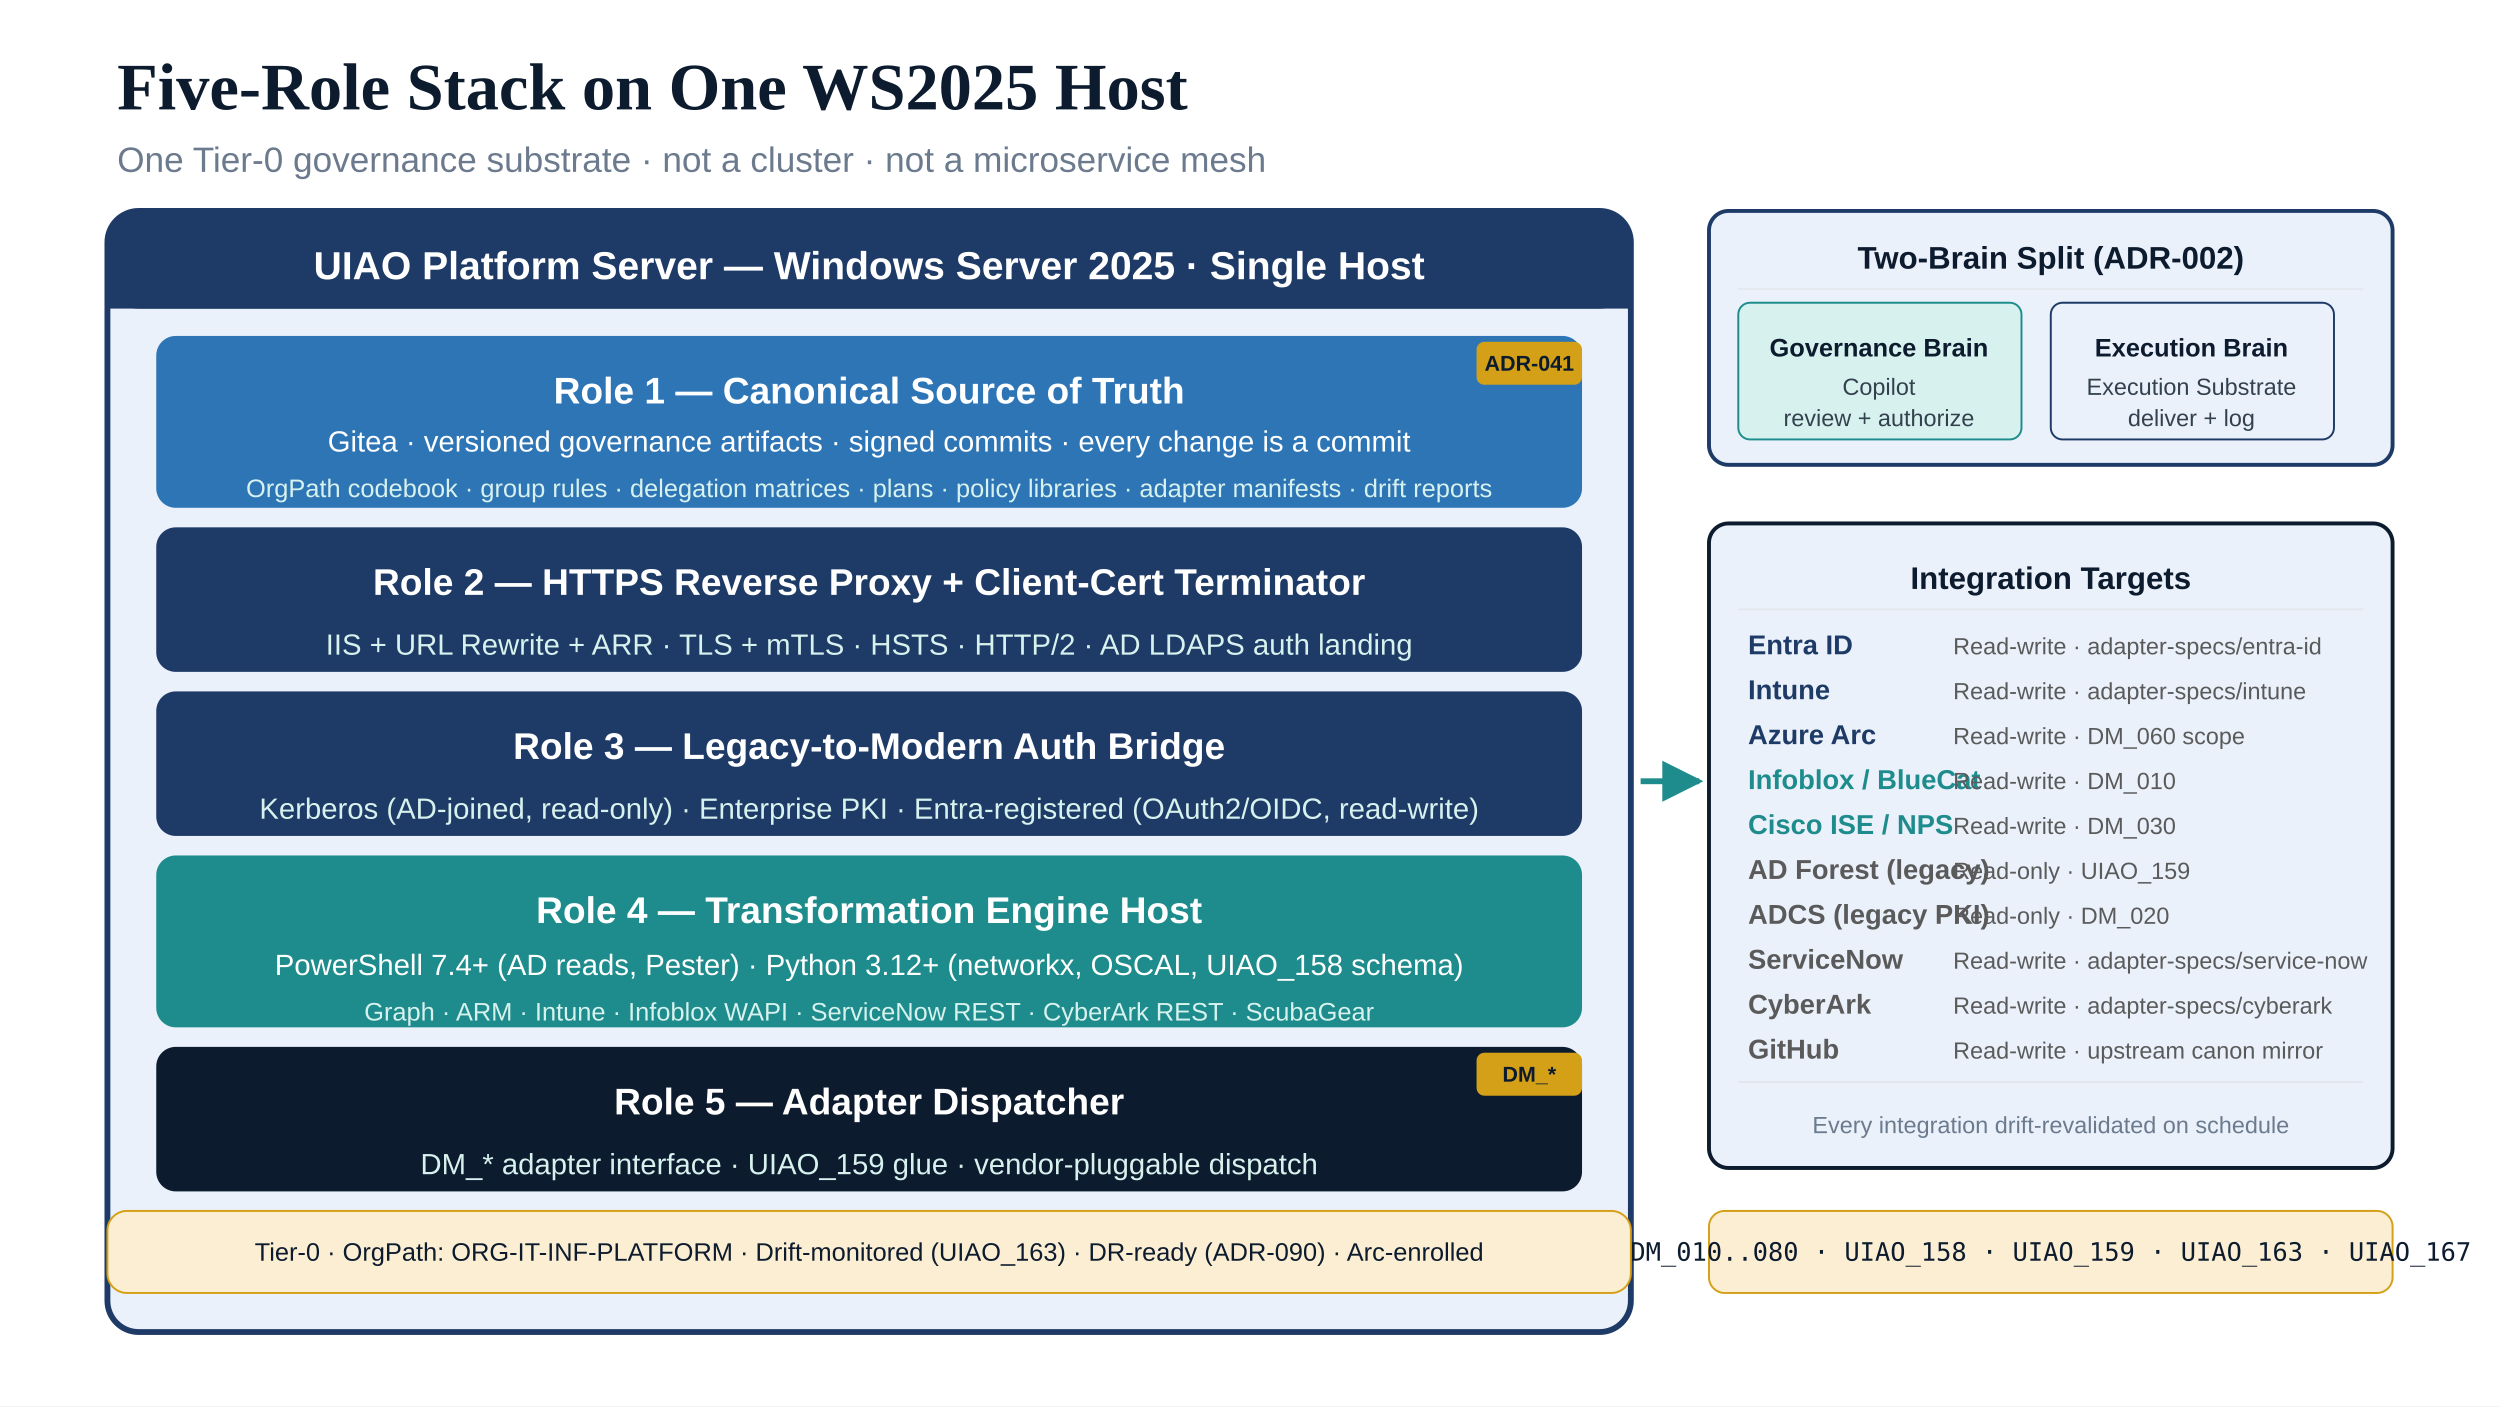
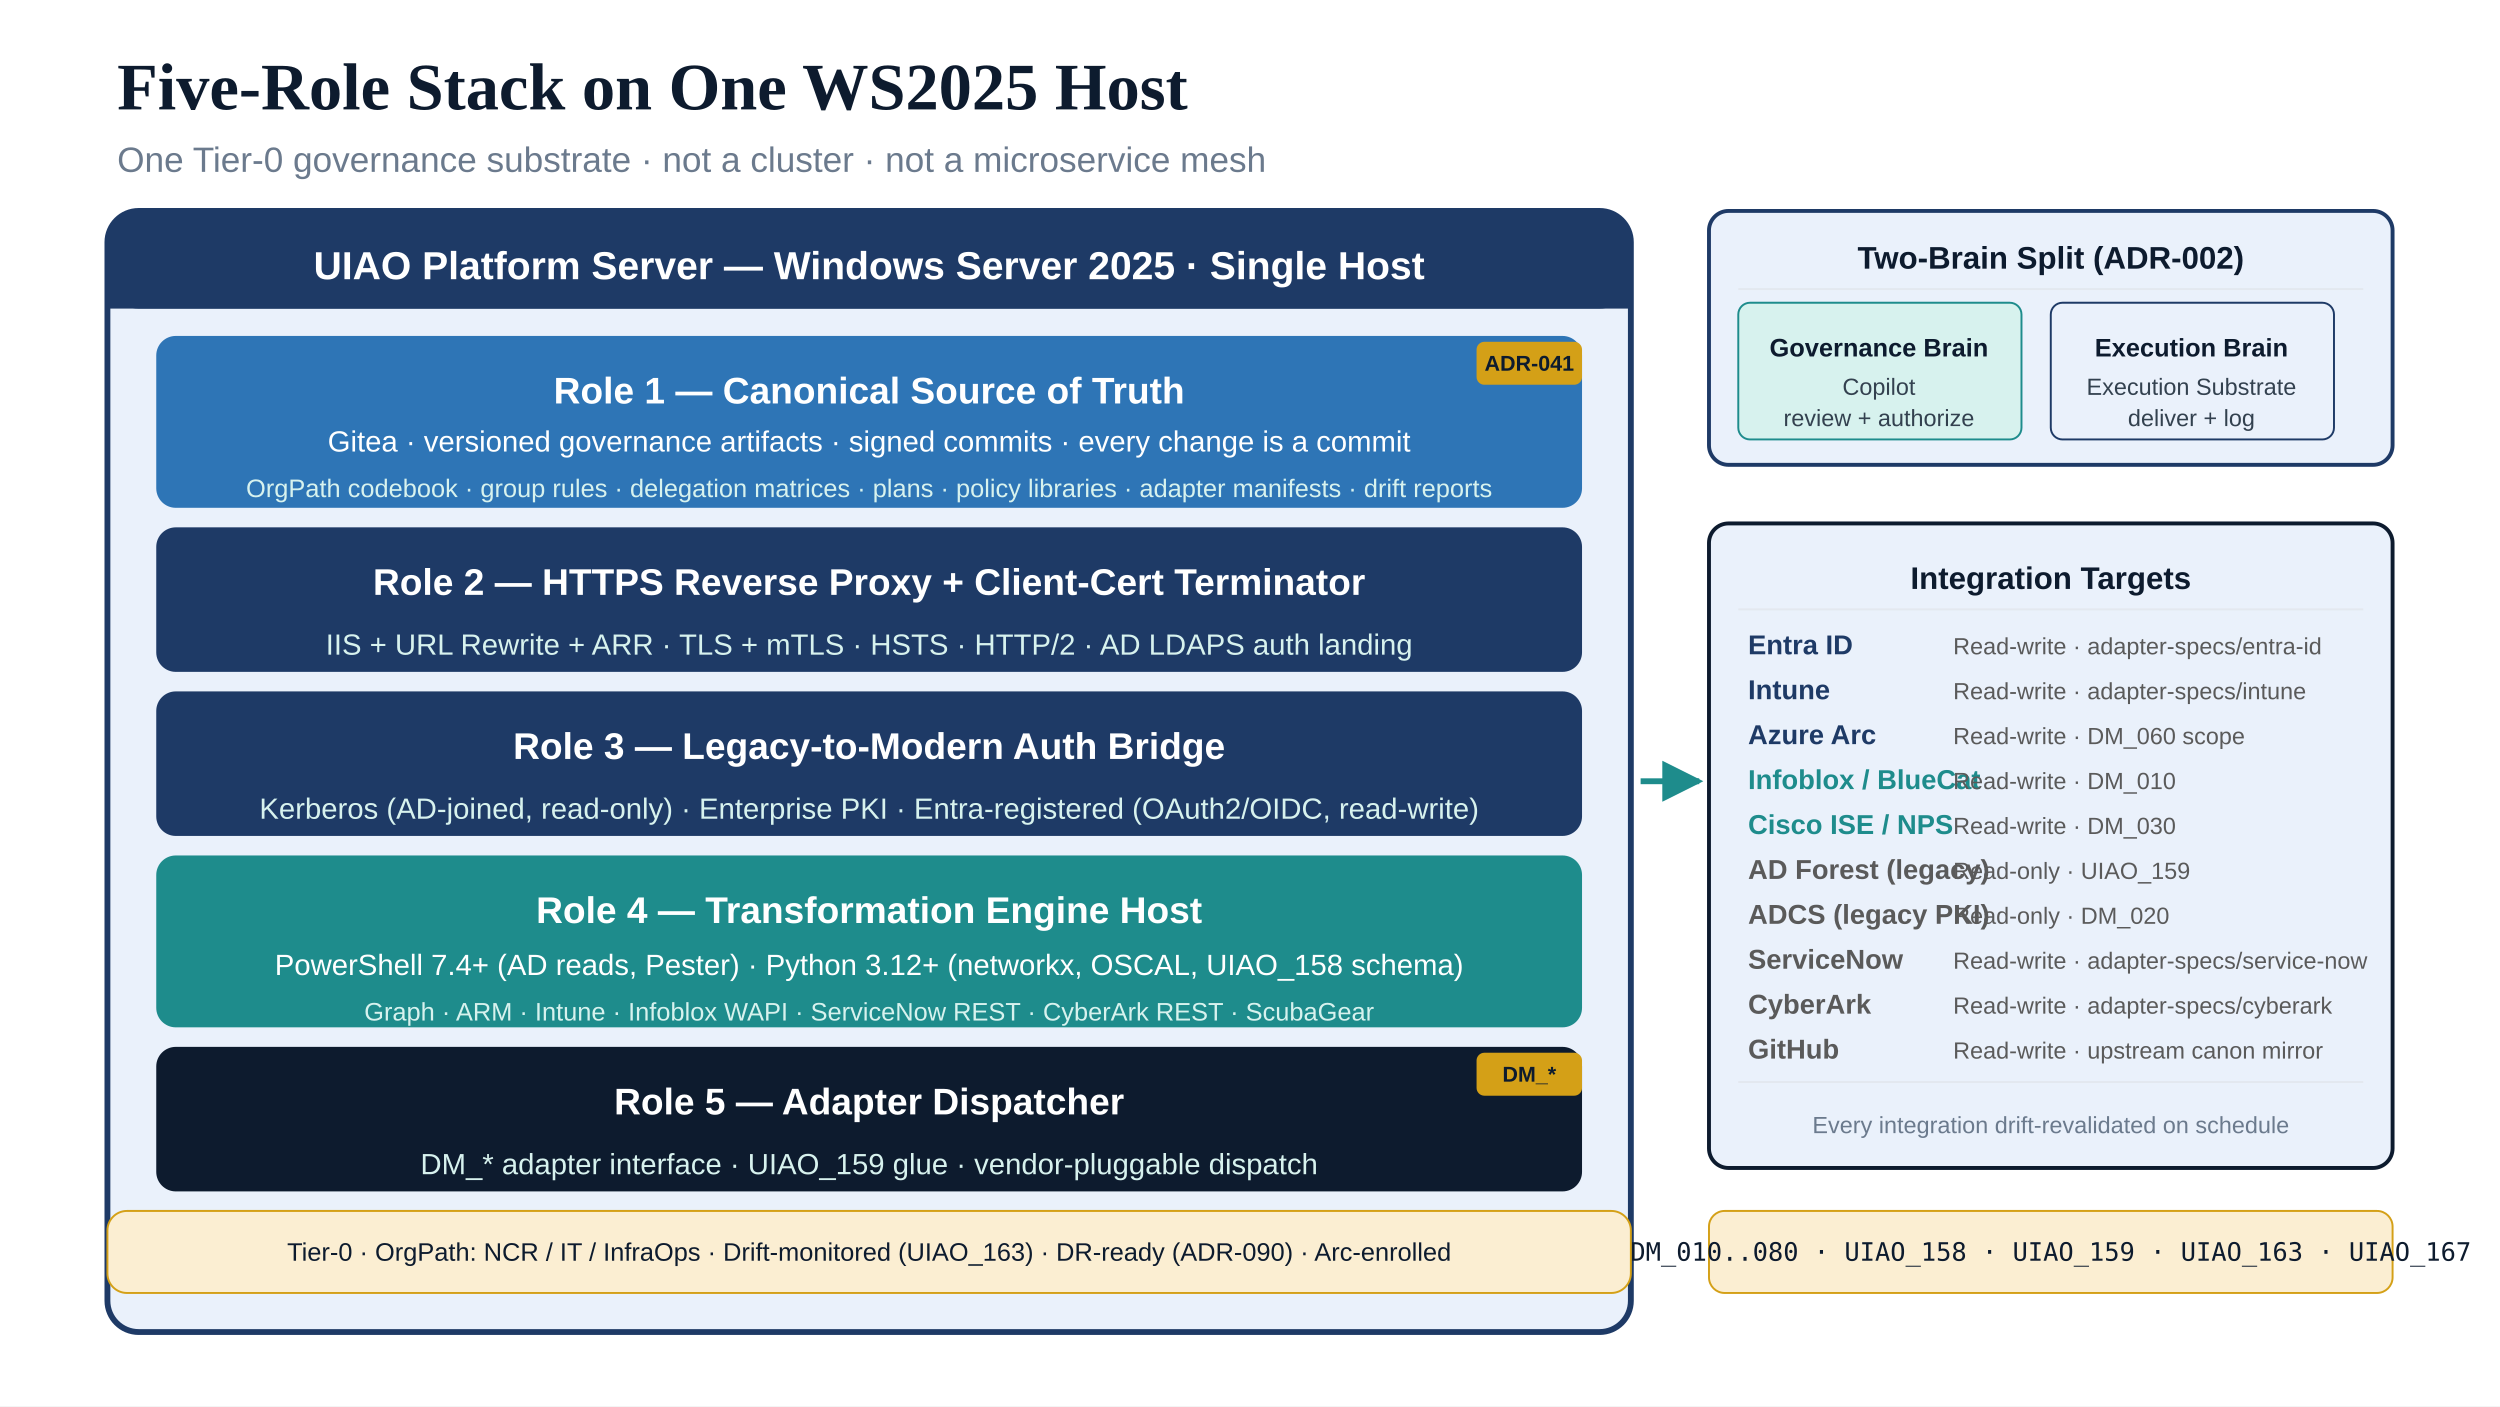
<svg xmlns="http://www.w3.org/2000/svg" viewBox="0 0 1280 720" font-family="Arial, Helvetica, sans-serif">
  <rect x="0" y="0" width="1280" height="720" fill="#FFFFFF" />
  <defs>
    <marker id="arrow-teal" viewBox="0 0 10 10" refX="9" refY="5" markerWidth="7" markerHeight="7" orient="auto-start-reverse">
      <path d="M0,0 L10,5 L0,10 z" fill="#1E8C8C" />
    </marker>
    <marker id="arrow-amber" viewBox="0 0 10 10" refX="9" refY="5" markerWidth="7" markerHeight="7" orient="auto-start-reverse">
      <path d="M0,0 L10,5 L0,10 z" fill="#D4A017" />
    </marker>
    <marker id="arrow-navy" viewBox="0 0 10 10" refX="9" refY="5" markerWidth="7" markerHeight="7" orient="auto-start-reverse">
      <path d="M0,0 L10,5 L0,10 z" fill="#1E3A66" />
    </marker>
  </defs>
  <text x="60" y="56" font-family="Georgia, 'Times New Roman', serif" font-weight="bold" font-size="34" fill="#0D1B2E">Five-Role Stack on One WS2025 Host</text>
  <text x="60" y="88" font-size="18" fill="#6B7A8D">One Tier-0 governance substrate · not a cluster · not a microservice mesh</text>
  <rect x="55" y="108" width="780" height="574" rx="16" fill="#EAF1FB" stroke="#1E3A66" stroke-width="3" />
  <rect x="55" y="108" width="780" height="50" rx="16" fill="#1E3A66" />
  <rect x="55" y="138" width="780" height="20" fill="#1E3A66" />
  <text x="445" y="136" text-anchor="middle" dominant-baseline="central" font-size="20" font-weight="bold" fill="#FFFFFF">UIAO Platform Server — Windows Server 2025  ·  Single Host</text>
  <rect x="80" y="172" width="730" height="88" rx="10" fill="#2E75B6" />
  <rect x="756" y="175" width="54" height="22" rx="4" fill="#D4A017" />
  <text x="783" y="186" text-anchor="middle" dominant-baseline="central" font-size="11" font-weight="bold" fill="#0D1B2E">ADR-041</text>
  <text x="445" y="200" text-anchor="middle" dominant-baseline="central" font-size="19" font-weight="bold" fill="#FFFFFF">Role 1 — Canonical Source of Truth</text>
  <text x="445" y="226" text-anchor="middle" dominant-baseline="central" font-size="15" fill="#FFFFFF">Gitea · versioned governance artifacts · signed commits · every change is a commit</text>
  <text x="445" y="250" text-anchor="middle" dominant-baseline="central" font-size="13" fill="#D7F2EE">OrgPath codebook · group rules · delegation matrices · plans · policy libraries · adapter manifests · drift reports</text>
  <rect x="80" y="270" width="730" height="74" rx="10" fill="#1E3A66" />
  <text x="445" y="298" text-anchor="middle" dominant-baseline="central" font-size="19" font-weight="bold" fill="#FFFFFF">Role 2 — HTTPS Reverse Proxy + Client-Cert Terminator</text>
  <text x="445" y="330" text-anchor="middle" dominant-baseline="central" font-size="15" fill="#D7F2EE">IIS + URL Rewrite + ARR · TLS + mTLS · HSTS · HTTP/2 · AD LDAPS auth landing</text>
  <rect x="80" y="354" width="730" height="74" rx="10" fill="#1E3A66" />
  <text x="445" y="382" text-anchor="middle" dominant-baseline="central" font-size="19" font-weight="bold" fill="#FFFFFF">Role 3 — Legacy-to-Modern Auth Bridge</text>
  <text x="445" y="414" text-anchor="middle" dominant-baseline="central" font-size="15" fill="#D7F2EE">Kerberos (AD-joined, read-only) · Enterprise PKI · Entra-registered (OAuth2/OIDC, read-write)</text>
  <rect x="80" y="438" width="730" height="88" rx="10" fill="#1E8C8C" />
  <text x="445" y="466" text-anchor="middle" dominant-baseline="central" font-size="19" font-weight="bold" fill="#FFFFFF">Role 4 — Transformation Engine Host</text>
  <text x="445" y="494" text-anchor="middle" dominant-baseline="central" font-size="15" fill="#FFFFFF">PowerShell 7.4+ (AD reads, Pester) · Python 3.12+ (networkx, OSCAL, UIAO_158 schema)</text>
  <text x="445" y="518" text-anchor="middle" dominant-baseline="central" font-size="13" fill="#D7F2EE">Graph · ARM · Intune · Infoblox WAPI · ServiceNow REST · CyberArk REST · ScubaGear</text>
  <rect x="80" y="536" width="730" height="74" rx="10" fill="#0D1B2E" />
  <rect x="756" y="539" width="54" height="22" rx="4" fill="#D4A017" />
  <text x="783" y="550" text-anchor="middle" dominant-baseline="central" font-size="11" font-weight="bold" fill="#0D1B2E">DM_*</text>
  <text x="445" y="564" text-anchor="middle" dominant-baseline="central" font-size="19" font-weight="bold" fill="#FFFFFF">Role 5 — Adapter Dispatcher</text>
  <text x="445" y="596" text-anchor="middle" dominant-baseline="central" font-size="15" fill="#D7F2EE">DM_* adapter interface · UIAO_159 glue · vendor-pluggable dispatch</text>
  <rect x="55" y="620" width="780" height="42" rx="10" fill="#FBEED2" stroke="#D4A017" stroke-width="1" />
-   <text x="445" y="641" text-anchor="middle" dominant-baseline="central" font-size="13" fill="#0D1B2E">Tier-0 · OrgPath: ORG-IT-INF-PLATFORM · Drift-monitored (UIAO_163) · DR-ready (ADR-090) · Arc-enrolled</text>
+   <text x="445" y="641" text-anchor="middle" dominant-baseline="central" font-size="13" fill="#0D1B2E">Tier-0 · OrgPath: NCR / IT / InfraOps · Drift-monitored (UIAO_163) · DR-ready (ADR-090) · Arc-enrolled</text>
  <rect x="875" y="108" width="350" height="130" rx="10" fill="#EAF1FB" stroke="#1E3A66" stroke-width="2" />
  <text x="1050" y="132" text-anchor="middle" dominant-baseline="central" font-size="16" font-weight="bold" fill="#0D1B2E">Two-Brain Split (ADR-002)</text>
  <line x1="890" y1="148" x2="1210" y2="148" stroke="#E3E8EF" stroke-width="1" />
  <rect x="890" y="155" width="145" height="70" rx="6" fill="#D7F2EE" stroke="#1E8C8C" stroke-width="1" />
  <text x="962" y="178" text-anchor="middle" dominant-baseline="central" font-size="13" font-weight="bold" fill="#0D1B2E">Governance Brain</text>
  <text x="962" y="198" text-anchor="middle" dominant-baseline="central" font-size="12" fill="#33414F">Copilot</text>
  <text x="962" y="214" text-anchor="middle" dominant-baseline="central" font-size="12" fill="#33414F">review + authorize</text>
  <rect x="1050" y="155" width="145" height="70" rx="6" fill="#EAF1FB" stroke="#1E3A66" stroke-width="1" />
  <text x="1122" y="178" text-anchor="middle" dominant-baseline="central" font-size="13" font-weight="bold" fill="#0D1B2E">Execution Brain</text>
  <text x="1122" y="198" text-anchor="middle" dominant-baseline="central" font-size="12" fill="#33414F">Execution Substrate</text>
  <text x="1122" y="214" text-anchor="middle" dominant-baseline="central" font-size="12" fill="#33414F">deliver + log</text>
  <line x1="840" y1="400" x2="870" y2="400" stroke="#1E8C8C" stroke-width="3" marker-end="url(#arrow-teal)" />
  <rect x="875" y="268" width="350" height="330" rx="10" fill="#EAF1FB" stroke="#0D1B2E" stroke-width="2" />
  <text x="1050" y="296" text-anchor="middle" dominant-baseline="central" font-size="16" font-weight="bold" fill="#0D1B2E">Integration Targets</text>
  <line x1="890" y1="312" x2="1210" y2="312" stroke="#E3E8EF" stroke-width="1" />
  <text x="895" y="335" font-size="14" font-weight="bold" fill="#1E3A66">Entra ID</text>
  <text x="1000" y="335" font-size="12" fill="#5A5A5A">Read-write · adapter-specs/entra-id</text>
  <text x="895" y="358" font-size="14" font-weight="bold" fill="#1E3A66">Intune</text>
  <text x="1000" y="358" font-size="12" fill="#5A5A5A">Read-write · adapter-specs/intune</text>
  <text x="895" y="381" font-size="14" font-weight="bold" fill="#1E3A66">Azure Arc</text>
  <text x="1000" y="381" font-size="12" fill="#5A5A5A">Read-write · DM_060 scope</text>
  <text x="895" y="404" font-size="14" font-weight="bold" fill="#1E8C8C">Infoblox / BlueCat</text>
  <text x="1000" y="404" font-size="12" fill="#5A5A5A">Read-write · DM_010</text>
  <text x="895" y="427" font-size="14" font-weight="bold" fill="#1E8C8C">Cisco ISE / NPS</text>
  <text x="1000" y="427" font-size="12" fill="#5A5A5A">Read-write · DM_030</text>
  <text x="895" y="450" font-size="14" font-weight="bold" fill="#5A5A5A">AD Forest (legacy)</text>
  <text x="1000" y="450" font-size="12" fill="#5A5A5A">Read-only · UIAO_159</text>
  <text x="895" y="473" font-size="14" font-weight="bold" fill="#5A5A5A">ADCS (legacy PKI)</text>
  <text x="1000" y="473" font-size="12" fill="#5A5A5A">Read-only · DM_020</text>
  <text x="895" y="496" font-size="14" font-weight="bold" fill="#5A5A5A">ServiceNow</text>
  <text x="1000" y="496" font-size="12" fill="#5A5A5A">Read-write · adapter-specs/service-now</text>
  <text x="895" y="519" font-size="14" font-weight="bold" fill="#5A5A5A">CyberArk</text>
  <text x="1000" y="519" font-size="12" fill="#5A5A5A">Read-write · adapter-specs/cyberark</text>
  <text x="895" y="542" font-size="14" font-weight="bold" fill="#5A5A5A">GitHub</text>
  <text x="1000" y="542" font-size="12" fill="#5A5A5A">Read-write · upstream canon mirror</text>
  <line x1="890" y1="554" x2="1210" y2="554" stroke="#E3E8EF" stroke-width="1" />
  <text x="1050" y="576" text-anchor="middle" dominant-baseline="central" font-size="12" fill="#6B7A8D">Every integration drift-revalidated on schedule</text>
  <rect x="875" y="620" width="350" height="42" rx="8" fill="#FBEED2" stroke="#D4A017" stroke-width="1" />
  <text x="1050" y="641" text-anchor="middle" dominant-baseline="central" font-family="Consolas, 'DejaVu Sans Mono', monospace" font-size="13" fill="#0D1B2E">DM_010..080 · UIAO_158 · UIAO_159 · UIAO_163 · UIAO_167</text>
</svg>
